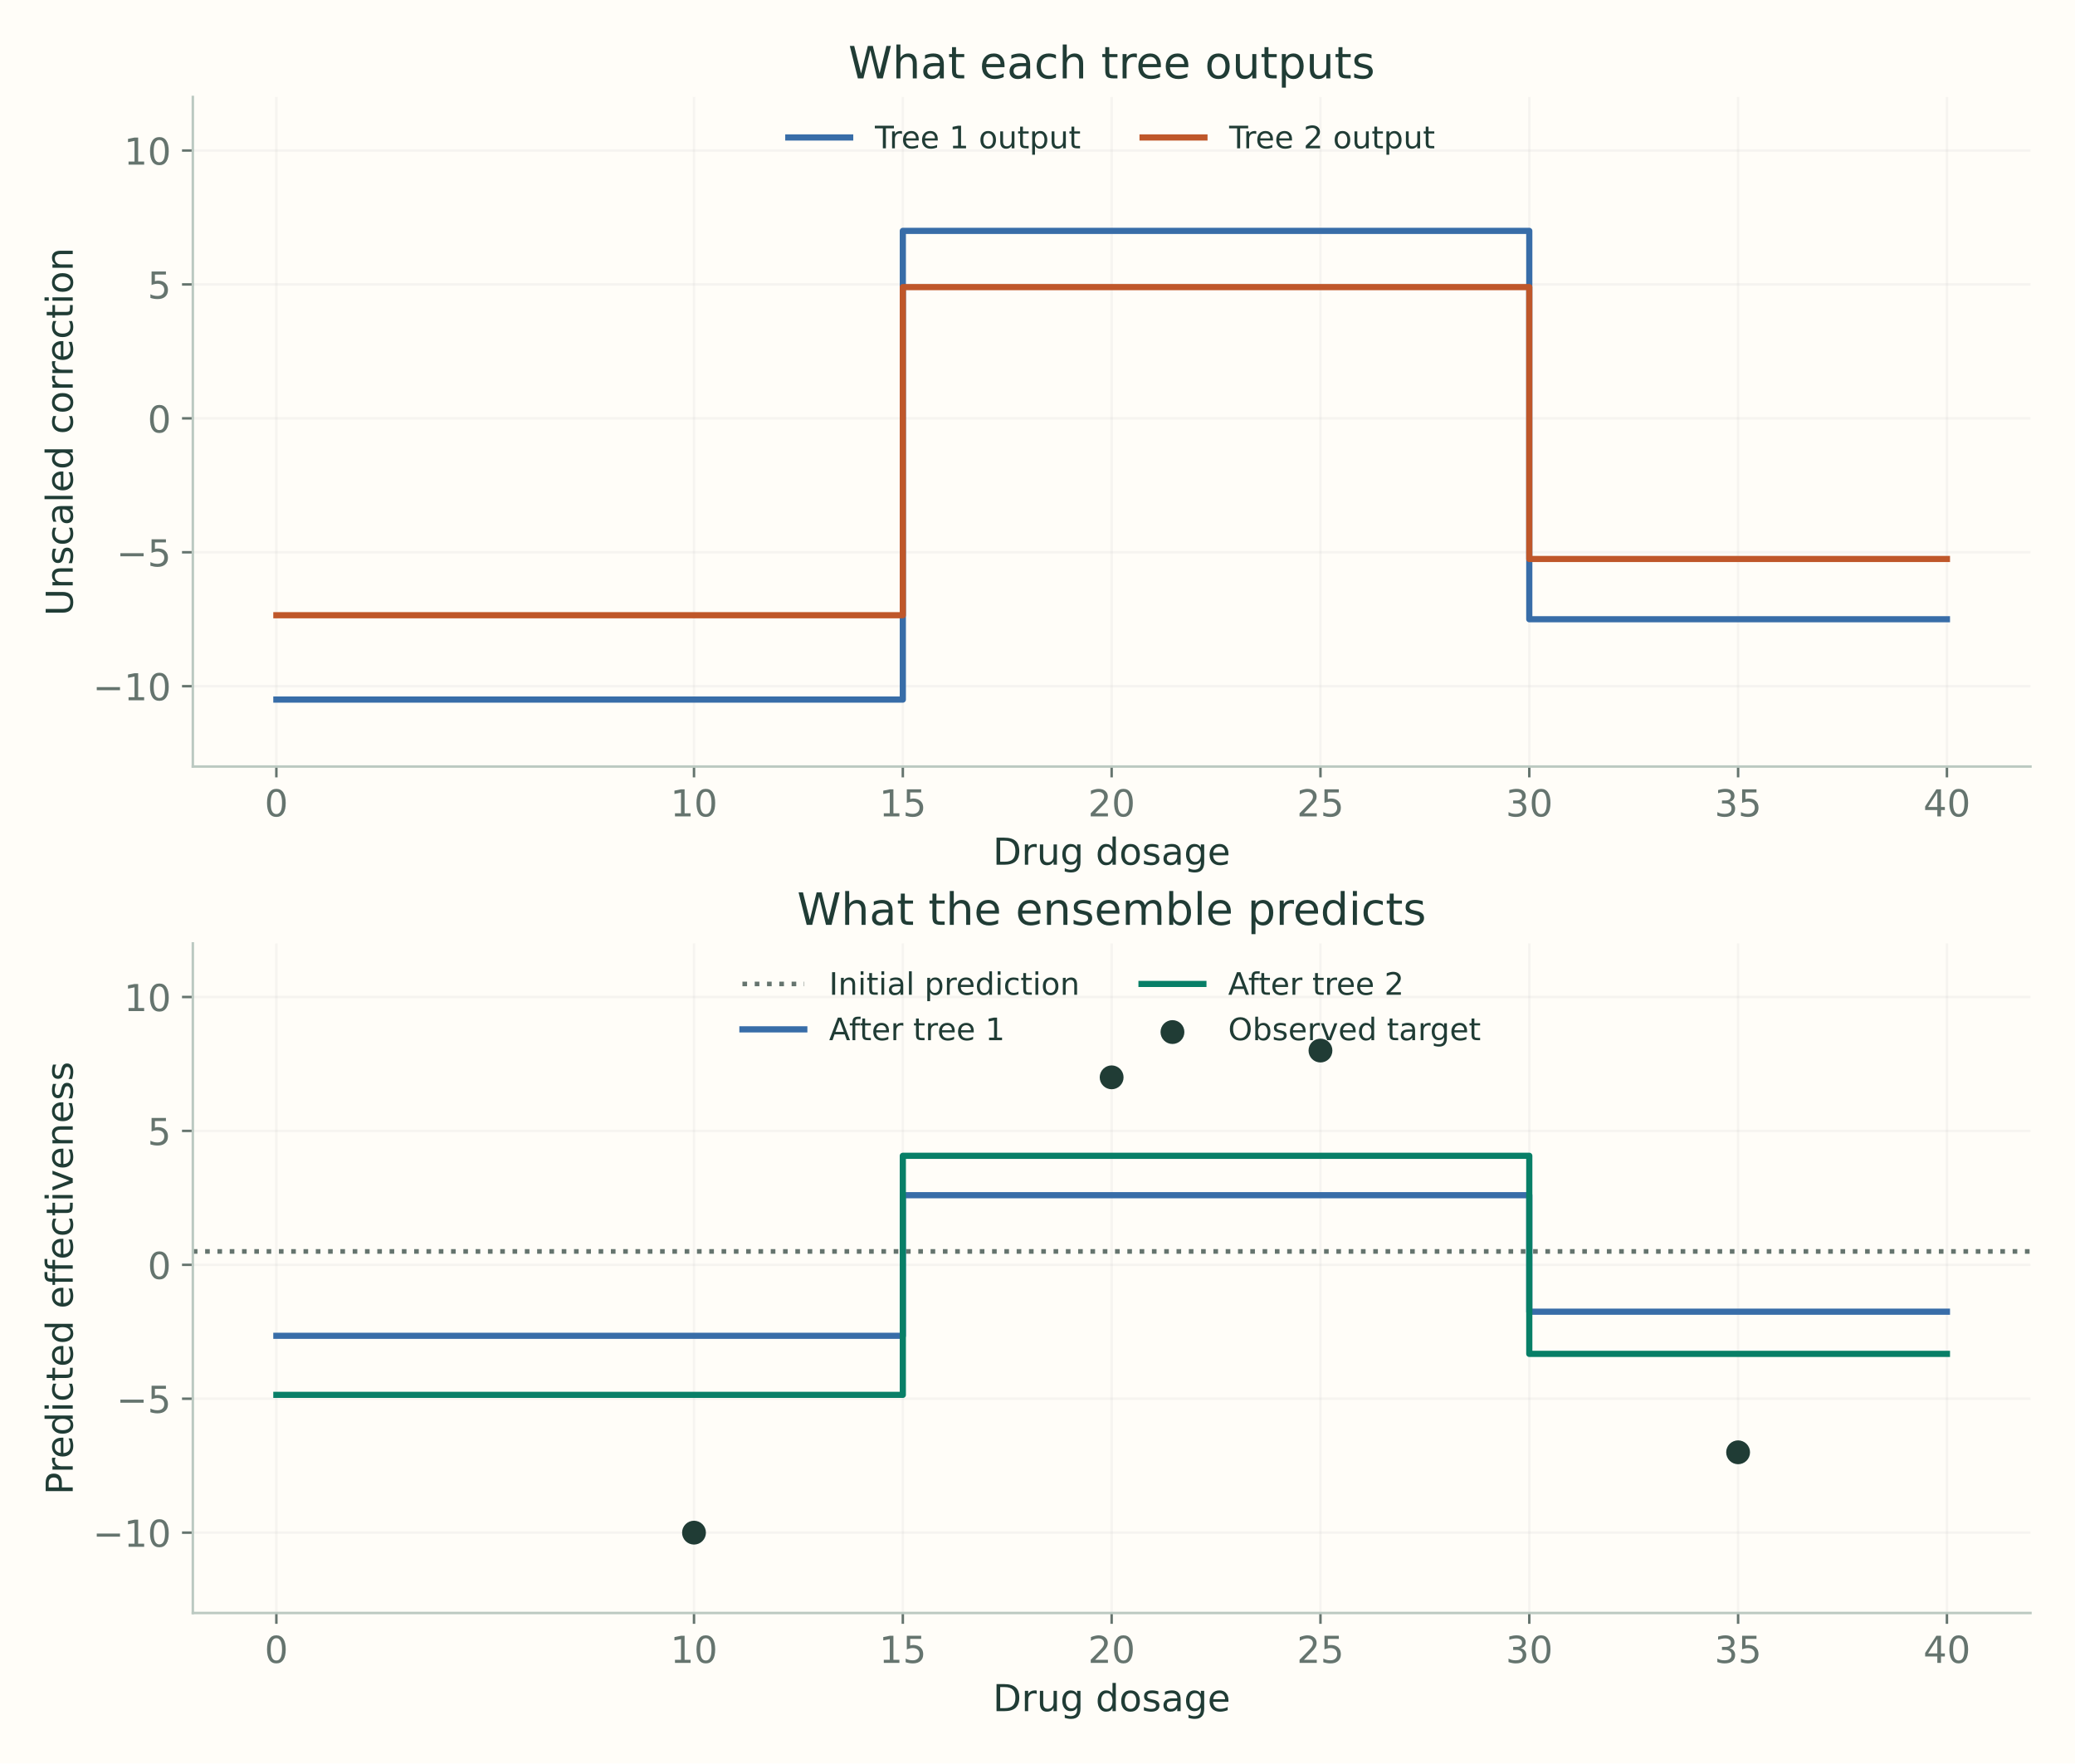
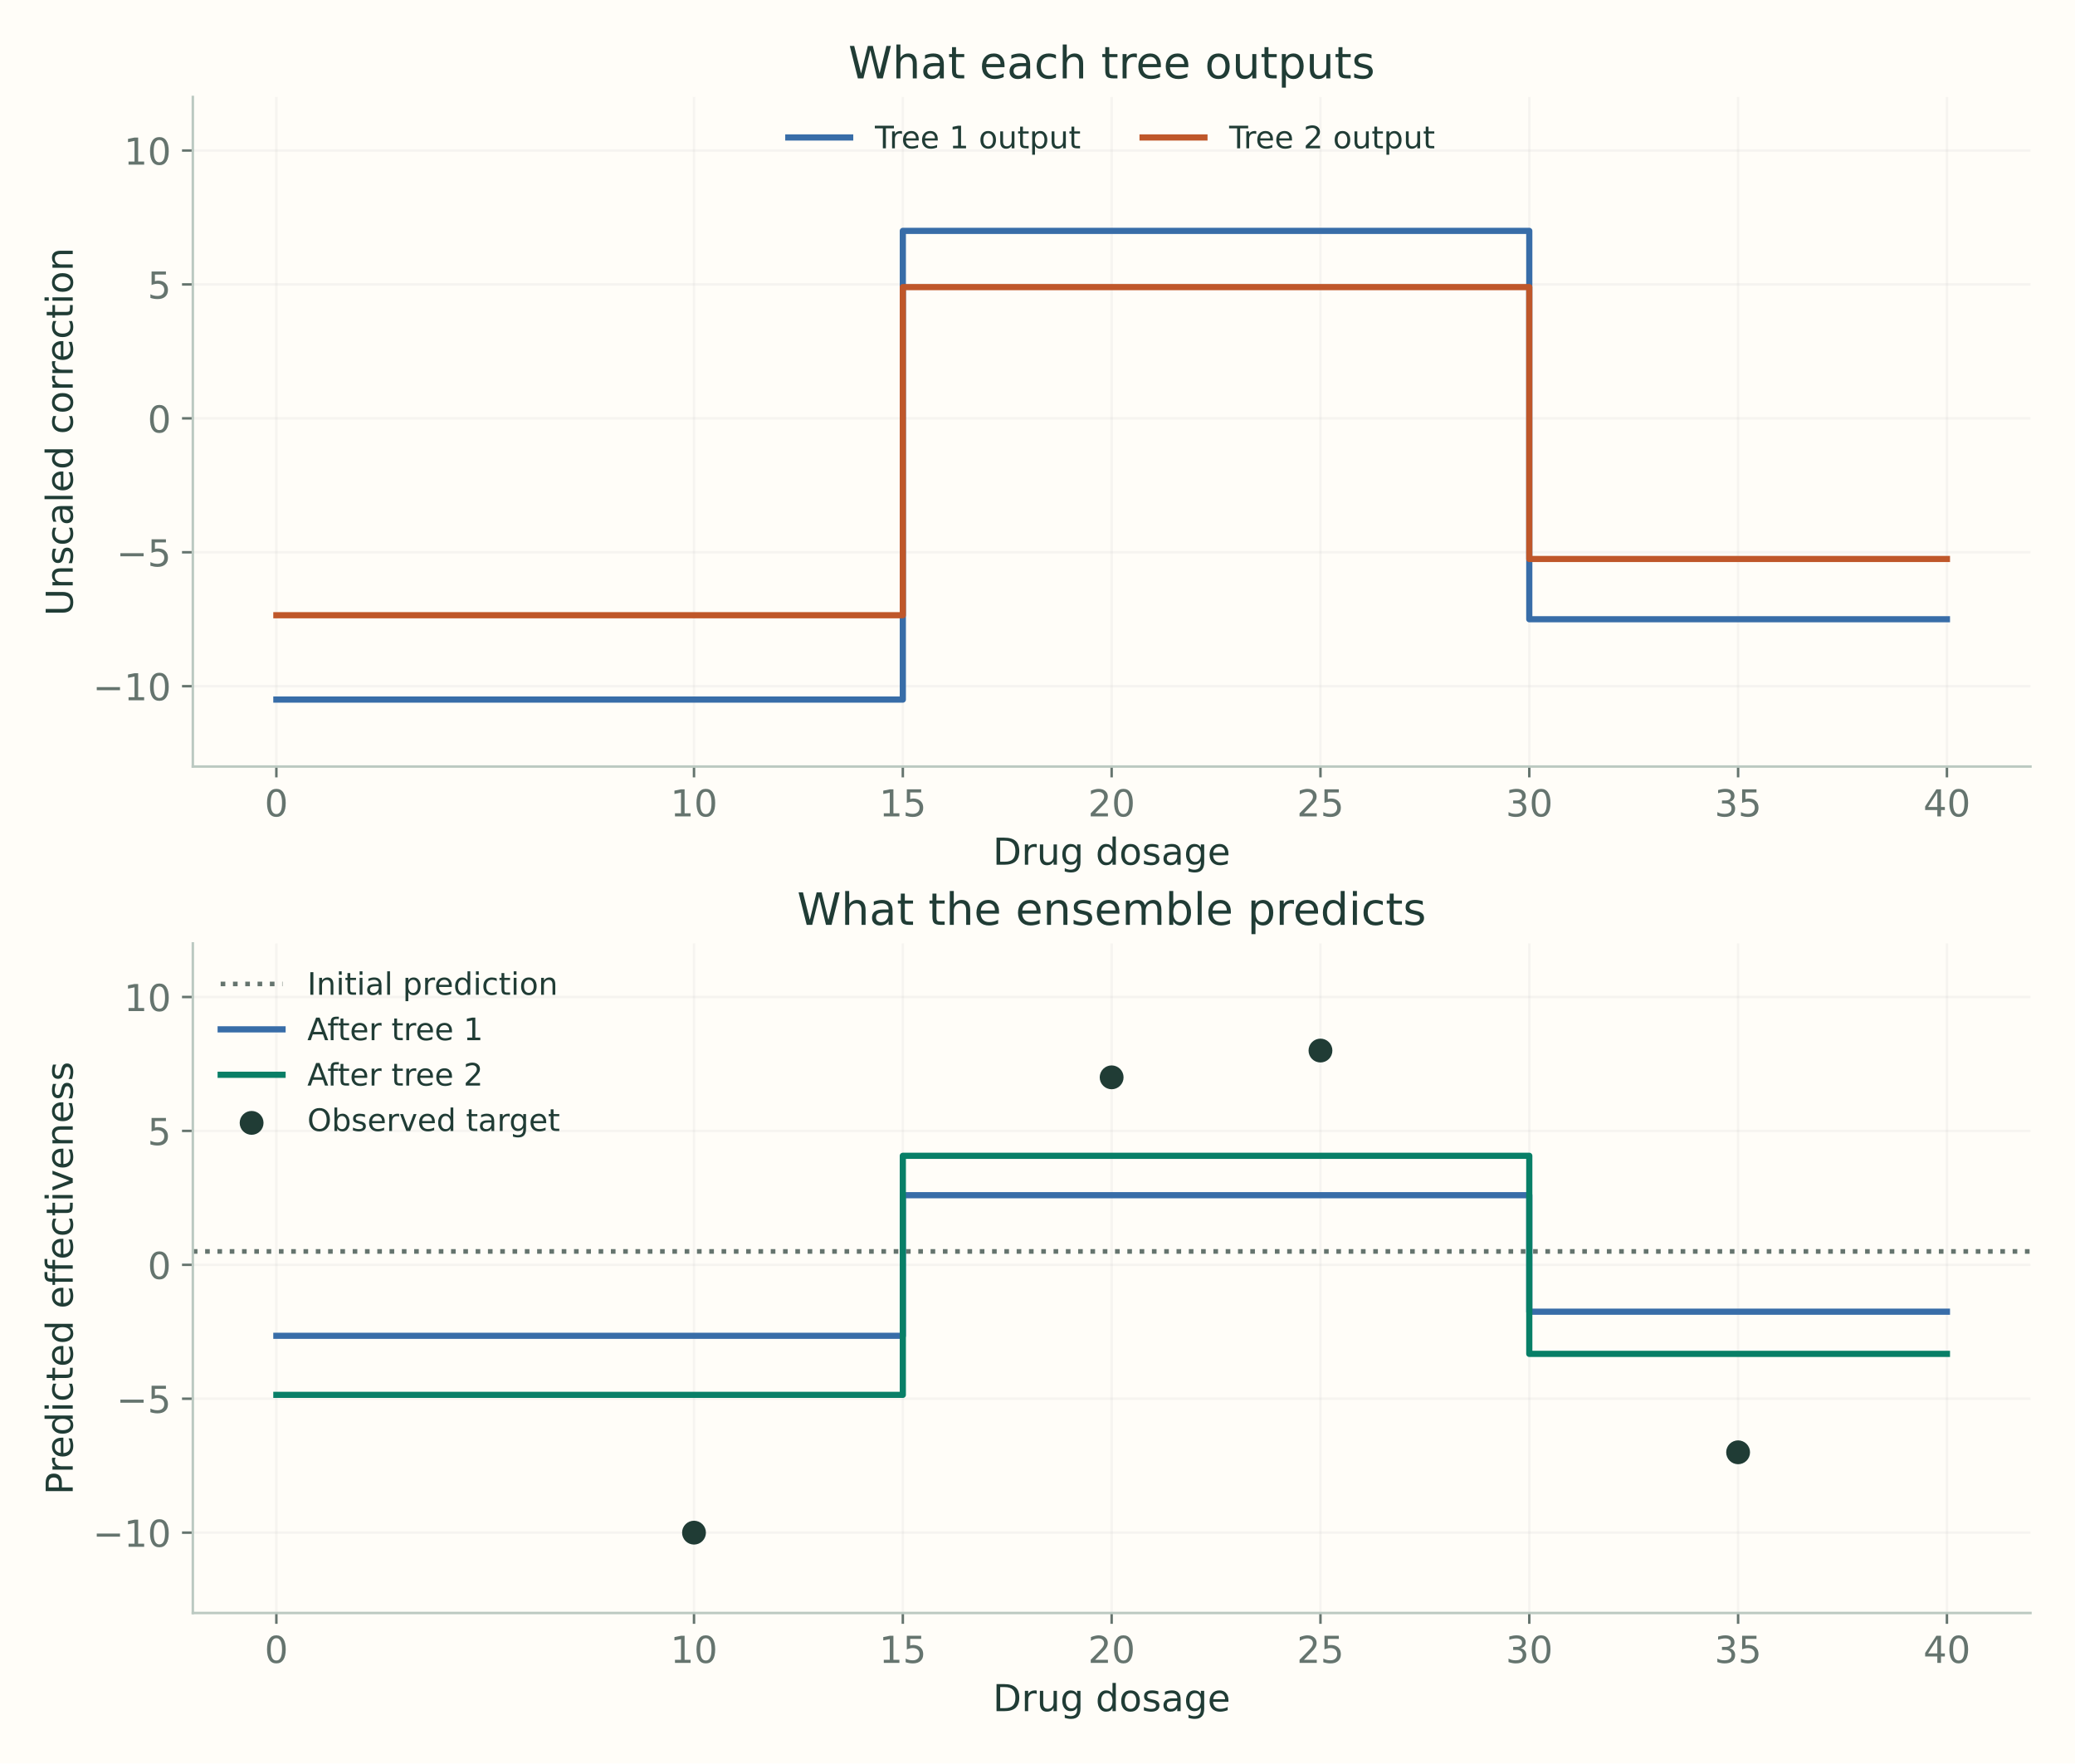
<svg xmlns="http://www.w3.org/2000/svg" xmlns:xlink="http://www.w3.org/1999/xlink" width="670.8pt" height="570pt" viewBox="0 0 670.8 570" version="1.1">
  <defs>
    <style type="text/css">*{stroke-linejoin: round; stroke-linecap: butt}</style>
  </defs>
  <g id="figure_1">
    <g id="patch_1">
      <path d="M 0 570 L 670.8 570 L 670.8 0 L 0 0 z " style="fill: #fffdf8" />
    </g>
    <g id="axes_1">
      <g id="patch_2">
        <path d="M 62.339 247.772 L 656.4 247.772 L 656.4 31.342 L 62.339 31.342 z " style="fill: #fffdf8" />
      </g>
      <g id="matplotlib.axis_1">
        <g id="xtick_1">
          <g id="line2d_1">
            <path d="M 89.342 247.772 L 89.342 31.342 " clip-path="url(#p377361ae15)" style="fill: none; stroke: #b0b0b0; stroke-opacity: 0.12; stroke-width: 0.8; stroke-linecap: square" />
          </g>
          <g id="line2d_2">
            <defs>
              <path id="mf7a1b1b4fc" d="M 0 0 L 0 3.5 " style="stroke: #65746e; stroke-width: 0.8" />
            </defs>
            <g>
              <use xlink:href="#mf7a1b1b4fc" x="89.342" y="247.772" style="fill: #65746e; stroke: #65746e; stroke-width: 0.8" />
            </g>
          </g>
          <g id="text_1">
            <text style="fill: #65746e; font: 12px 'DejaVu Sans', Arial, sans-serif; text-anchor: middle" x="89.342" y="263.89" transform="rotate(-0 89.34211 263.8901)">0</text>
          </g>
        </g>
        <g id="xtick_2">
          <g id="line2d_3">
            <path d="M 224.356 247.772 L 224.356 31.342 " clip-path="url(#p377361ae15)" style="fill: none; stroke: #b0b0b0; stroke-opacity: 0.12; stroke-width: 0.8; stroke-linecap: square" />
          </g>
          <g id="line2d_4">
            <g>
              <use xlink:href="#mf7a1b1b4fc" x="224.356" y="247.772" style="fill: #65746e; stroke: #65746e; stroke-width: 0.8" />
            </g>
          </g>
          <g id="text_2">
            <text style="fill: #65746e; font: 12px 'DejaVu Sans', Arial, sans-serif; text-anchor: middle" x="224.356" y="263.89" transform="rotate(-0 224.3558 263.8901)">10</text>
          </g>
        </g>
        <g id="xtick_3">
          <g id="line2d_5">
            <path d="M 291.863 247.772 L 291.863 31.342 " clip-path="url(#p377361ae15)" style="fill: none; stroke: #b0b0b0; stroke-opacity: 0.12; stroke-width: 0.8; stroke-linecap: square" />
          </g>
          <g id="line2d_6">
            <g>
              <use xlink:href="#mf7a1b1b4fc" x="291.863" y="247.772" style="fill: #65746e; stroke: #65746e; stroke-width: 0.8" />
            </g>
          </g>
          <g id="text_3">
            <text style="fill: #65746e; font: 12px 'DejaVu Sans', Arial, sans-serif; text-anchor: middle" x="291.863" y="263.89" transform="rotate(-0 291.8626 263.8901)">15</text>
          </g>
        </g>
        <g id="xtick_4">
          <g id="line2d_7">
            <path d="M 359.369 247.772 L 359.369 31.342 " clip-path="url(#p377361ae15)" style="fill: none; stroke: #b0b0b0; stroke-opacity: 0.12; stroke-width: 0.8; stroke-linecap: square" />
          </g>
          <g id="line2d_8">
            <g>
              <use xlink:href="#mf7a1b1b4fc" x="359.369" y="247.772" style="fill: #65746e; stroke: #65746e; stroke-width: 0.8" />
            </g>
          </g>
          <g id="text_4">
            <text style="fill: #65746e; font: 12px 'DejaVu Sans', Arial, sans-serif; text-anchor: middle" x="359.369" y="263.89" transform="rotate(-0 359.3694 263.8901)">20</text>
          </g>
        </g>
        <g id="xtick_5">
          <g id="line2d_9">
            <path d="M 426.876 247.772 L 426.876 31.342 " clip-path="url(#p377361ae15)" style="fill: none; stroke: #b0b0b0; stroke-opacity: 0.12; stroke-width: 0.8; stroke-linecap: square" />
          </g>
          <g id="line2d_10">
            <g>
              <use xlink:href="#mf7a1b1b4fc" x="426.876" y="247.772" style="fill: #65746e; stroke: #65746e; stroke-width: 0.8" />
            </g>
          </g>
          <g id="text_5">
            <text style="fill: #65746e; font: 12px 'DejaVu Sans', Arial, sans-serif; text-anchor: middle" x="426.876" y="263.89" transform="rotate(-0 426.8763 263.8901)">25</text>
          </g>
        </g>
        <g id="xtick_6">
          <g id="line2d_11">
            <path d="M 494.383 247.772 L 494.383 31.342 " clip-path="url(#p377361ae15)" style="fill: none; stroke: #b0b0b0; stroke-opacity: 0.12; stroke-width: 0.8; stroke-linecap: square" />
          </g>
          <g id="line2d_12">
            <g>
              <use xlink:href="#mf7a1b1b4fc" x="494.383" y="247.772" style="fill: #65746e; stroke: #65746e; stroke-width: 0.8" />
            </g>
          </g>
          <g id="text_6">
            <text style="fill: #65746e; font: 12px 'DejaVu Sans', Arial, sans-serif; text-anchor: middle" x="494.383" y="263.89" transform="rotate(-0 494.3831 263.8901)">30</text>
          </g>
        </g>
        <g id="xtick_7">
          <g id="line2d_13">
            <path d="M 561.89 247.772 L 561.89 31.342 " clip-path="url(#p377361ae15)" style="fill: none; stroke: #b0b0b0; stroke-opacity: 0.12; stroke-width: 0.8; stroke-linecap: square" />
          </g>
          <g id="line2d_14">
            <g>
              <use xlink:href="#mf7a1b1b4fc" x="561.89" y="247.772" style="fill: #65746e; stroke: #65746e; stroke-width: 0.8" />
            </g>
          </g>
          <g id="text_7">
            <text style="fill: #65746e; font: 12px 'DejaVu Sans', Arial, sans-serif; text-anchor: middle" x="561.89" y="263.89" transform="rotate(-0 561.89 263.8901)">35</text>
          </g>
        </g>
        <g id="xtick_8">
          <g id="line2d_15">
            <path d="M 629.397 247.772 L 629.397 31.342 " clip-path="url(#p377361ae15)" style="fill: none; stroke: #b0b0b0; stroke-opacity: 0.12; stroke-width: 0.8; stroke-linecap: square" />
          </g>
          <g id="line2d_16">
            <g>
              <use xlink:href="#mf7a1b1b4fc" x="629.397" y="247.772" style="fill: #65746e; stroke: #65746e; stroke-width: 0.8" />
            </g>
          </g>
          <g id="text_8">
            <text style="fill: #65746e; font: 12px 'DejaVu Sans', Arial, sans-serif; text-anchor: middle" x="629.397" y="263.89" transform="rotate(-0 629.3968 263.8901)">40</text>
          </g>
        </g>
        <g id="text_9">
          <text style="fill: #203c35; font: 12px 'DejaVu Sans', Arial, sans-serif; text-anchor: middle" x="359.369" y="279.504" transform="rotate(-0 359.3694 279.5039)">Drug dosage</text>
        </g>
      </g>
      <g id="matplotlib.axis_2">
        <g id="ytick_1">
          <g id="line2d_17">
            <path d="M 62.339 221.8 L 656.4 221.8 " clip-path="url(#p377361ae15)" style="fill: none; stroke: #b0b0b0; stroke-opacity: 0.12; stroke-width: 0.8; stroke-linecap: square" />
          </g>
          <g id="line2d_18">
            <defs>
              <path id="mf9ca8fdd32" d="M 0 0 L -3.5 0 " style="stroke: #65746e; stroke-width: 0.8" />
            </defs>
            <g>
              <use xlink:href="#mf9ca8fdd32" x="62.339" y="221.8" style="fill: #65746e; stroke: #65746e; stroke-width: 0.8" />
            </g>
          </g>
          <g id="text_10">
            <text style="fill: #65746e; font: 12px 'DejaVu Sans', Arial, sans-serif; text-anchor: end" x="55.339" y="226.359" transform="rotate(-0 55.33937 226.3595)">−10</text>
          </g>
        </g>
        <g id="ytick_2">
          <g id="line2d_19">
            <path d="M 62.339 178.514 L 656.4 178.514 " clip-path="url(#p377361ae15)" style="fill: none; stroke: #b0b0b0; stroke-opacity: 0.12; stroke-width: 0.8; stroke-linecap: square" />
          </g>
          <g id="line2d_20">
            <g>
              <use xlink:href="#mf9ca8fdd32" x="62.339" y="178.514" style="fill: #65746e; stroke: #65746e; stroke-width: 0.8" />
            </g>
          </g>
          <g id="text_11">
            <text style="fill: #65746e; font: 12px 'DejaVu Sans', Arial, sans-serif; text-anchor: end" x="55.339" y="183.073" transform="rotate(-0 55.33937 183.0734)">−5</text>
          </g>
        </g>
        <g id="ytick_3">
          <g id="line2d_21">
            <path d="M 62.339 135.228 L 656.4 135.228 " clip-path="url(#p377361ae15)" style="fill: none; stroke: #b0b0b0; stroke-opacity: 0.12; stroke-width: 0.8; stroke-linecap: square" />
          </g>
          <g id="line2d_22">
            <g>
              <use xlink:href="#mf9ca8fdd32" x="62.339" y="135.228" style="fill: #65746e; stroke: #65746e; stroke-width: 0.8" />
            </g>
          </g>
          <g id="text_12">
            <text style="fill: #65746e; font: 12px 'DejaVu Sans', Arial, sans-serif; text-anchor: end" x="55.339" y="139.787" transform="rotate(-0 55.33937 139.7873)">0</text>
          </g>
        </g>
        <g id="ytick_4">
          <g id="line2d_23">
            <path d="M 62.339 91.942 L 656.4 91.942 " clip-path="url(#p377361ae15)" style="fill: none; stroke: #b0b0b0; stroke-opacity: 0.12; stroke-width: 0.8; stroke-linecap: square" />
          </g>
          <g id="line2d_24">
            <g>
              <use xlink:href="#mf9ca8fdd32" x="62.339" y="91.942" style="fill: #65746e; stroke: #65746e; stroke-width: 0.8" />
            </g>
          </g>
          <g id="text_13">
            <text style="fill: #65746e; font: 12px 'DejaVu Sans', Arial, sans-serif; text-anchor: end" x="55.339" y="96.501" transform="rotate(-0 55.33937 96.50129)">5</text>
          </g>
        </g>
        <g id="ytick_5">
          <g id="line2d_25">
            <path d="M 62.339 48.656 L 656.4 48.656 " clip-path="url(#p377361ae15)" style="fill: none; stroke: #b0b0b0; stroke-opacity: 0.12; stroke-width: 0.8; stroke-linecap: square" />
          </g>
          <g id="line2d_26">
            <g>
              <use xlink:href="#mf9ca8fdd32" x="62.339" y="48.656" style="fill: #65746e; stroke: #65746e; stroke-width: 0.8" />
            </g>
          </g>
          <g id="text_14">
            <text style="fill: #65746e; font: 12px 'DejaVu Sans', Arial, sans-serif; text-anchor: end" x="55.339" y="53.215" transform="rotate(-0 55.33937 53.21523)">10</text>
          </g>
        </g>
        <g id="text_15">
          <text style="fill: #203c35; font: 12px 'DejaVu Sans', Arial, sans-serif; text-anchor: middle" x="23.518" y="139.557" transform="rotate(-90 23.51813 139.5569)">Unscaled correction</text>
        </g>
      </g>
      <g id="line2d_27">
        <path d="M 89.342 226.129 L 291.863 226.129 L 291.863 74.628 L 494.383 74.628 L 494.383 200.157 L 629.397 200.157 L 629.397 200.157 " clip-path="url(#p377361ae15)" style="fill: none; stroke: #386da8; stroke-width: 2; stroke-linecap: square" />
      </g>
      <g id="line2d_28">
        <path d="M 89.342 198.859 L 291.863 198.859 L 291.863 92.808 L 494.383 92.808 L 494.383 180.679 L 629.397 180.679 L 629.397 180.679 " clip-path="url(#p377361ae15)" style="fill: none; stroke: #bf572a; stroke-width: 2; stroke-linecap: square" />
      </g>
      <g id="patch_3">
        <path d="M 62.339 247.772 L 62.339 31.342 " style="fill: none; stroke: #bbc9c1; stroke-width: 0.8; stroke-linejoin: miter; stroke-linecap: square" />
      </g>
      <g id="patch_4">
        <path d="M 62.339 247.772 L 656.4 247.772 " style="fill: none; stroke: #bbc9c1; stroke-width: 0.8; stroke-linejoin: miter; stroke-linecap: square" />
      </g>
      <g id="text_16">
        <text style="fill: #203c35; font: 14.4px 'DejaVu Sans', Arial, sans-serif; text-anchor: middle" x="359.369" y="25.342" transform="rotate(-0 359.3694 25.34175)">What each tree outputs</text>
      </g>
      <g id="legend_1">
        <g id="line2d_29">
          <path d="M 254.843 44.44 L 264.843 44.44 L 264.843 44.44 L 274.843 44.44 L 274.843 44.44 " style="fill: none; stroke: #386da8; stroke-width: 2; stroke-linecap: square" />
        </g>
        <g id="text_17">
          <text style="fill: #203c35; font: 10px 'DejaVu Sans', Arial, sans-serif; text-anchor: start" x="282.843" y="47.94" transform="rotate(-0 282.8429 47.94019)">Tree 1 output</text>
        </g>
        <g id="line2d_30">
          <path d="M 369.369 44.44 L 379.369 44.44 L 379.369 44.44 L 389.369 44.44 L 389.369 44.44 " style="fill: none; stroke: #bf572a; stroke-width: 2; stroke-linecap: square" />
        </g>
        <g id="text_18">
          <text style="fill: #203c35; font: 10px 'DejaVu Sans', Arial, sans-serif; text-anchor: start" x="397.369" y="47.94" transform="rotate(-0 397.3694 47.94019)">Tree 2 output</text>
        </g>
      </g>
    </g>
    <g id="axes_2">
      <g id="patch_5">
        <path d="M 62.339 521.372 L 656.4 521.372 L 656.4 304.942 L 62.339 304.942 z " style="fill: #fffdf8" />
      </g>
      <g id="matplotlib.axis_3">
        <g id="xtick_9">
          <g id="line2d_31">
            <path d="M 89.342 521.372 L 89.342 304.942 " clip-path="url(#p74fe748f18)" style="fill: none; stroke: #b0b0b0; stroke-opacity: 0.12; stroke-width: 0.8; stroke-linecap: square" />
          </g>
          <g id="line2d_32">
            <g>
              <use xlink:href="#mf7a1b1b4fc" x="89.342" y="521.372" style="fill: #65746e; stroke: #65746e; stroke-width: 0.8" />
            </g>
          </g>
          <g id="text_19">
            <text style="fill: #65746e; font: 12px 'DejaVu Sans', Arial, sans-serif; text-anchor: middle" x="89.342" y="537.49" transform="rotate(-0 89.34211 537.4901)">0</text>
          </g>
        </g>
        <g id="xtick_10">
          <g id="line2d_33">
            <path d="M 224.356 521.372 L 224.356 304.942 " clip-path="url(#p74fe748f18)" style="fill: none; stroke: #b0b0b0; stroke-opacity: 0.12; stroke-width: 0.8; stroke-linecap: square" />
          </g>
          <g id="line2d_34">
            <g>
              <use xlink:href="#mf7a1b1b4fc" x="224.356" y="521.372" style="fill: #65746e; stroke: #65746e; stroke-width: 0.8" />
            </g>
          </g>
          <g id="text_20">
            <text style="fill: #65746e; font: 12px 'DejaVu Sans', Arial, sans-serif; text-anchor: middle" x="224.356" y="537.49" transform="rotate(-0 224.3558 537.4901)">10</text>
          </g>
        </g>
        <g id="xtick_11">
          <g id="line2d_35">
            <path d="M 291.863 521.372 L 291.863 304.942 " clip-path="url(#p74fe748f18)" style="fill: none; stroke: #b0b0b0; stroke-opacity: 0.12; stroke-width: 0.8; stroke-linecap: square" />
          </g>
          <g id="line2d_36">
            <g>
              <use xlink:href="#mf7a1b1b4fc" x="291.863" y="521.372" style="fill: #65746e; stroke: #65746e; stroke-width: 0.8" />
            </g>
          </g>
          <g id="text_21">
            <text style="fill: #65746e; font: 12px 'DejaVu Sans', Arial, sans-serif; text-anchor: middle" x="291.863" y="537.49" transform="rotate(-0 291.8626 537.4901)">15</text>
          </g>
        </g>
        <g id="xtick_12">
          <g id="line2d_37">
            <path d="M 359.369 521.372 L 359.369 304.942 " clip-path="url(#p74fe748f18)" style="fill: none; stroke: #b0b0b0; stroke-opacity: 0.12; stroke-width: 0.8; stroke-linecap: square" />
          </g>
          <g id="line2d_38">
            <g>
              <use xlink:href="#mf7a1b1b4fc" x="359.369" y="521.372" style="fill: #65746e; stroke: #65746e; stroke-width: 0.8" />
            </g>
          </g>
          <g id="text_22">
            <text style="fill: #65746e; font: 12px 'DejaVu Sans', Arial, sans-serif; text-anchor: middle" x="359.369" y="537.49" transform="rotate(-0 359.3694 537.4901)">20</text>
          </g>
        </g>
        <g id="xtick_13">
          <g id="line2d_39">
            <path d="M 426.876 521.372 L 426.876 304.942 " clip-path="url(#p74fe748f18)" style="fill: none; stroke: #b0b0b0; stroke-opacity: 0.12; stroke-width: 0.8; stroke-linecap: square" />
          </g>
          <g id="line2d_40">
            <g>
              <use xlink:href="#mf7a1b1b4fc" x="426.876" y="521.372" style="fill: #65746e; stroke: #65746e; stroke-width: 0.8" />
            </g>
          </g>
          <g id="text_23">
            <text style="fill: #65746e; font: 12px 'DejaVu Sans', Arial, sans-serif; text-anchor: middle" x="426.876" y="537.49" transform="rotate(-0 426.8763 537.4901)">25</text>
          </g>
        </g>
        <g id="xtick_14">
          <g id="line2d_41">
            <path d="M 494.383 521.372 L 494.383 304.942 " clip-path="url(#p74fe748f18)" style="fill: none; stroke: #b0b0b0; stroke-opacity: 0.12; stroke-width: 0.8; stroke-linecap: square" />
          </g>
          <g id="line2d_42">
            <g>
              <use xlink:href="#mf7a1b1b4fc" x="494.383" y="521.372" style="fill: #65746e; stroke: #65746e; stroke-width: 0.8" />
            </g>
          </g>
          <g id="text_24">
            <text style="fill: #65746e; font: 12px 'DejaVu Sans', Arial, sans-serif; text-anchor: middle" x="494.383" y="537.49" transform="rotate(-0 494.3831 537.4901)">30</text>
          </g>
        </g>
        <g id="xtick_15">
          <g id="line2d_43">
            <path d="M 561.89 521.372 L 561.89 304.942 " clip-path="url(#p74fe748f18)" style="fill: none; stroke: #b0b0b0; stroke-opacity: 0.12; stroke-width: 0.8; stroke-linecap: square" />
          </g>
          <g id="line2d_44">
            <g>
              <use xlink:href="#mf7a1b1b4fc" x="561.89" y="521.372" style="fill: #65746e; stroke: #65746e; stroke-width: 0.8" />
            </g>
          </g>
          <g id="text_25">
            <text style="fill: #65746e; font: 12px 'DejaVu Sans', Arial, sans-serif; text-anchor: middle" x="561.89" y="537.49" transform="rotate(-0 561.89 537.4901)">35</text>
          </g>
        </g>
        <g id="xtick_16">
          <g id="line2d_45">
            <path d="M 629.397 521.372 L 629.397 304.942 " clip-path="url(#p74fe748f18)" style="fill: none; stroke: #b0b0b0; stroke-opacity: 0.12; stroke-width: 0.8; stroke-linecap: square" />
          </g>
          <g id="line2d_46">
            <g>
              <use xlink:href="#mf7a1b1b4fc" x="629.397" y="521.372" style="fill: #65746e; stroke: #65746e; stroke-width: 0.8" />
            </g>
          </g>
          <g id="text_26">
            <text style="fill: #65746e; font: 12px 'DejaVu Sans', Arial, sans-serif; text-anchor: middle" x="629.397" y="537.49" transform="rotate(-0 629.3968 537.4901)">40</text>
          </g>
        </g>
        <g id="text_27">
          <text style="fill: #203c35; font: 12px 'DejaVu Sans', Arial, sans-serif; text-anchor: middle" x="359.369" y="553.104" transform="rotate(-0 359.3694 553.1039)">Drug dosage</text>
        </g>
      </g>
      <g id="matplotlib.axis_4">
        <g id="ytick_6">
          <g id="line2d_47">
            <path d="M 62.339 495.4 L 656.4 495.4 " clip-path="url(#p74fe748f18)" style="fill: none; stroke: #b0b0b0; stroke-opacity: 0.12; stroke-width: 0.8; stroke-linecap: square" />
          </g>
          <g id="line2d_48">
            <g>
              <use xlink:href="#mf9ca8fdd32" x="62.339" y="495.4" style="fill: #65746e; stroke: #65746e; stroke-width: 0.8" />
            </g>
          </g>
          <g id="text_28">
            <text style="fill: #65746e; font: 12px 'DejaVu Sans', Arial, sans-serif; text-anchor: end" x="55.339" y="499.959" transform="rotate(-0 55.33937 499.9595)">−10</text>
          </g>
        </g>
        <g id="ytick_7">
          <g id="line2d_49">
            <path d="M 62.339 452.114 L 656.4 452.114 " clip-path="url(#p74fe748f18)" style="fill: none; stroke: #b0b0b0; stroke-opacity: 0.12; stroke-width: 0.8; stroke-linecap: square" />
          </g>
          <g id="line2d_50">
            <g>
              <use xlink:href="#mf9ca8fdd32" x="62.339" y="452.114" style="fill: #65746e; stroke: #65746e; stroke-width: 0.8" />
            </g>
          </g>
          <g id="text_29">
            <text style="fill: #65746e; font: 12px 'DejaVu Sans', Arial, sans-serif; text-anchor: end" x="55.339" y="456.673" transform="rotate(-0 55.33937 456.6734)">−5</text>
          </g>
        </g>
        <g id="ytick_8">
          <g id="line2d_51">
            <path d="M 62.339 408.828 L 656.4 408.828 " clip-path="url(#p74fe748f18)" style="fill: none; stroke: #b0b0b0; stroke-opacity: 0.12; stroke-width: 0.8; stroke-linecap: square" />
          </g>
          <g id="line2d_52">
            <g>
              <use xlink:href="#mf9ca8fdd32" x="62.339" y="408.828" style="fill: #65746e; stroke: #65746e; stroke-width: 0.8" />
            </g>
          </g>
          <g id="text_30">
            <text style="fill: #65746e; font: 12px 'DejaVu Sans', Arial, sans-serif; text-anchor: end" x="55.339" y="413.387" transform="rotate(-0 55.33937 413.3873)">0</text>
          </g>
        </g>
        <g id="ytick_9">
          <g id="line2d_53">
            <path d="M 62.339 365.542 L 656.4 365.542 " clip-path="url(#p74fe748f18)" style="fill: none; stroke: #b0b0b0; stroke-opacity: 0.12; stroke-width: 0.8; stroke-linecap: square" />
          </g>
          <g id="line2d_54">
            <g>
              <use xlink:href="#mf9ca8fdd32" x="62.339" y="365.542" style="fill: #65746e; stroke: #65746e; stroke-width: 0.8" />
            </g>
          </g>
          <g id="text_31">
            <text style="fill: #65746e; font: 12px 'DejaVu Sans', Arial, sans-serif; text-anchor: end" x="55.339" y="370.101" transform="rotate(-0 55.33937 370.1013)">5</text>
          </g>
        </g>
        <g id="ytick_10">
          <g id="line2d_55">
            <path d="M 62.339 322.256 L 656.4 322.256 " clip-path="url(#p74fe748f18)" style="fill: none; stroke: #b0b0b0; stroke-opacity: 0.12; stroke-width: 0.8; stroke-linecap: square" />
          </g>
          <g id="line2d_56">
            <g>
              <use xlink:href="#mf9ca8fdd32" x="62.339" y="322.256" style="fill: #65746e; stroke: #65746e; stroke-width: 0.8" />
            </g>
          </g>
          <g id="text_32">
            <text style="fill: #65746e; font: 12px 'DejaVu Sans', Arial, sans-serif; text-anchor: end" x="55.339" y="326.815" transform="rotate(-0 55.33937 326.8152)">10</text>
          </g>
        </g>
        <g id="text_33">
          <text style="fill: #203c35; font: 12px 'DejaVu Sans', Arial, sans-serif; text-anchor: middle" x="23.518" y="413.157" transform="rotate(-90 23.51813 413.1569)">Predicted effectiveness</text>
        </g>
      </g>
      <g id="line2d_57">
        <path d="M 62.339 404.5 L 656.4 404.5 " clip-path="url(#p74fe748f18)" style="fill: none; stroke-dasharray: 1.5,2.475; stroke-dashoffset: 0; stroke: #65746e; stroke-width: 1.5" />
      </g>
      <g id="line2d_58">
        <path d="M 89.342 431.77 L 291.863 431.77 L 291.863 386.32 L 494.383 386.32 L 494.383 423.978 L 629.397 423.978 L 629.397 423.978 " clip-path="url(#p74fe748f18)" style="fill: none; stroke: #386da8; stroke-width: 2; stroke-linecap: square" />
      </g>
      <g id="line2d_59">
        <path d="M 89.342 450.859 L 291.863 450.859 L 291.863 373.593 L 494.383 373.593 L 494.383 437.614 L 629.397 437.614 L 629.397 437.614 " clip-path="url(#p74fe748f18)" style="fill: none; stroke: #087f67; stroke-width: 2; stroke-linecap: square" />
      </g>
      <g id="patch_6">
        <path d="M 62.339 521.372 L 62.339 304.942 " style="fill: none; stroke: #bbc9c1; stroke-width: 0.8; stroke-linejoin: miter; stroke-linecap: square" />
      </g>
      <g id="patch_7">
        <path d="M 62.339 521.372 L 656.4 521.372 " style="fill: none; stroke: #bbc9c1; stroke-width: 0.8; stroke-linejoin: miter; stroke-linecap: square" />
      </g>
      <g id="text_34">
        <text style="fill: #203c35; font: 14.4px 'DejaVu Sans', Arial, sans-serif; text-anchor: middle" x="359.369" y="298.942" transform="rotate(-0 359.3694 298.9418)">What the ensemble predicts</text>
      </g>
      <g id="PathCollection_1">
        <defs>
          <path id="m7b1e55f3ca" d="M 0 3.354 C 0.89 3.354 1.743 3.001 2.372 2.372 C 3.001 1.743 3.354 0.89 3.354 0 C 3.354 -0.89 3.001 -1.743 2.372 -2.372 C 1.743 -3.001 0.89 -3.354 0 -3.354 C -0.89 -3.354 -1.743 -3.001 -2.372 -2.372 C -3.001 -1.743 -3.354 -0.89 -3.354 0 C -3.354 0.89 -3.001 1.743 -2.372 2.372 C -1.743 3.001 -0.89 3.354 0 3.354 z " style="stroke: #203c35" />
        </defs>
        <g clip-path="url(#p74fe748f18)">
          <use xlink:href="#m7b1e55f3ca" x="224.356" y="495.4" style="fill: #203c35; stroke: #203c35" />
          <use xlink:href="#m7b1e55f3ca" x="359.369" y="348.228" style="fill: #203c35; stroke: #203c35" />
          <use xlink:href="#m7b1e55f3ca" x="426.876" y="339.571" style="fill: #203c35; stroke: #203c35" />
          <use xlink:href="#m7b1e55f3ca" x="561.89" y="469.429" style="fill: #203c35; stroke: #203c35" />
        </g>
      </g>
      <g id="legend_2">
        <g id="line2d_60">
-           <path d="M 240.012 318.04 L 250.012 318.04 L 260.012 318.04 " style="fill: none; stroke-dasharray: 1.5,2.475; stroke-dashoffset: 0; stroke: #65746e; stroke-width: 1.5" />
+           <path d="M 71.339 318.04 L 81.339 318.04 L 91.339 318.04 " style="fill: none; stroke-dasharray: 1.5,2.475; stroke-dashoffset: 0; stroke: #65746e; stroke-width: 1.5" />
        </g>
        <g id="text_35">
-           <text style="fill: #203c35; font: 10px 'DejaVu Sans', Arial, sans-serif; text-anchor: start" x="268.012" y="321.54" transform="rotate(-0 268.0124 321.5402)">Initial prediction</text>
+           <text style="fill: #203c35; font: 10px 'DejaVu Sans', Arial, sans-serif; text-anchor: start" x="99.339" y="321.54" transform="rotate(-0 99.33938 321.5402)">Initial prediction</text>
        </g>
        <g id="line2d_61">
-           <path d="M 240.012 332.718 L 250.012 332.718 L 250.012 332.718 L 260.012 332.718 L 260.012 332.718 " style="fill: none; stroke: #386da8; stroke-width: 2; stroke-linecap: square" />
+           <path d="M 71.339 332.718 L 81.339 332.718 L 81.339 332.718 L 91.339 332.718 L 91.339 332.718 " style="fill: none; stroke: #386da8; stroke-width: 2; stroke-linecap: square" />
        </g>
        <g id="text_36">
-           <text style="fill: #203c35; font: 10px 'DejaVu Sans', Arial, sans-serif; text-anchor: start" x="268.012" y="336.218" transform="rotate(-0 268.0124 336.2183)">After tree 1</text>
+           <text style="fill: #203c35; font: 10px 'DejaVu Sans', Arial, sans-serif; text-anchor: start" x="99.339" y="336.218" transform="rotate(-0 99.33938 336.2183)">After tree 1</text>
        </g>
        <g id="line2d_62">
-           <path d="M 369.028 318.04 L 379.028 318.04 L 379.028 318.04 L 389.028 318.04 L 389.028 318.04 " style="fill: none; stroke: #087f67; stroke-width: 2; stroke-linecap: square" />
+           <path d="M 71.339 347.396 L 81.339 347.396 L 81.339 347.396 L 91.339 347.396 L 91.339 347.396 " style="fill: none; stroke: #087f67; stroke-width: 2; stroke-linecap: square" />
        </g>
        <g id="text_37">
-           <text style="fill: #203c35; font: 10px 'DejaVu Sans', Arial, sans-serif; text-anchor: start" x="397.028" y="321.54" transform="rotate(-0 397.028 321.5402)">After tree 2</text>
+           <text style="fill: #203c35; font: 10px 'DejaVu Sans', Arial, sans-serif; text-anchor: start" x="99.339" y="350.896" transform="rotate(-0 99.33938 350.8964)">After tree 2</text>
        </g>
        <g id="PathCollection_2">
          <g>
-             <use xlink:href="#m7b1e55f3ca" x="379.028" y="333.593" style="fill: #203c35; stroke: #203c35" />
+             <use xlink:href="#m7b1e55f3ca" x="81.339" y="362.95" style="fill: #203c35; stroke: #203c35" />
          </g>
        </g>
        <g id="text_38">
-           <text style="fill: #203c35; font: 10px 'DejaVu Sans', Arial, sans-serif; text-anchor: start" x="397.028" y="336.218" transform="rotate(-0 397.028 336.2183)">Observed target</text>
+           <text style="fill: #203c35; font: 10px 'DejaVu Sans', Arial, sans-serif; text-anchor: start" x="99.339" y="365.575" transform="rotate(-0 99.33938 365.5746)">Observed target</text>
        </g>
      </g>
    </g>
  </g>
  <defs>
    <clipPath id="p377361ae15">
      <rect x="62.339" y="31.342" width="594.06" height="216.43" />
    </clipPath>
    <clipPath id="p74fe748f18">
      <rect x="62.339" y="304.942" width="594.06" height="216.43" />
    </clipPath>
  </defs>
</svg>
